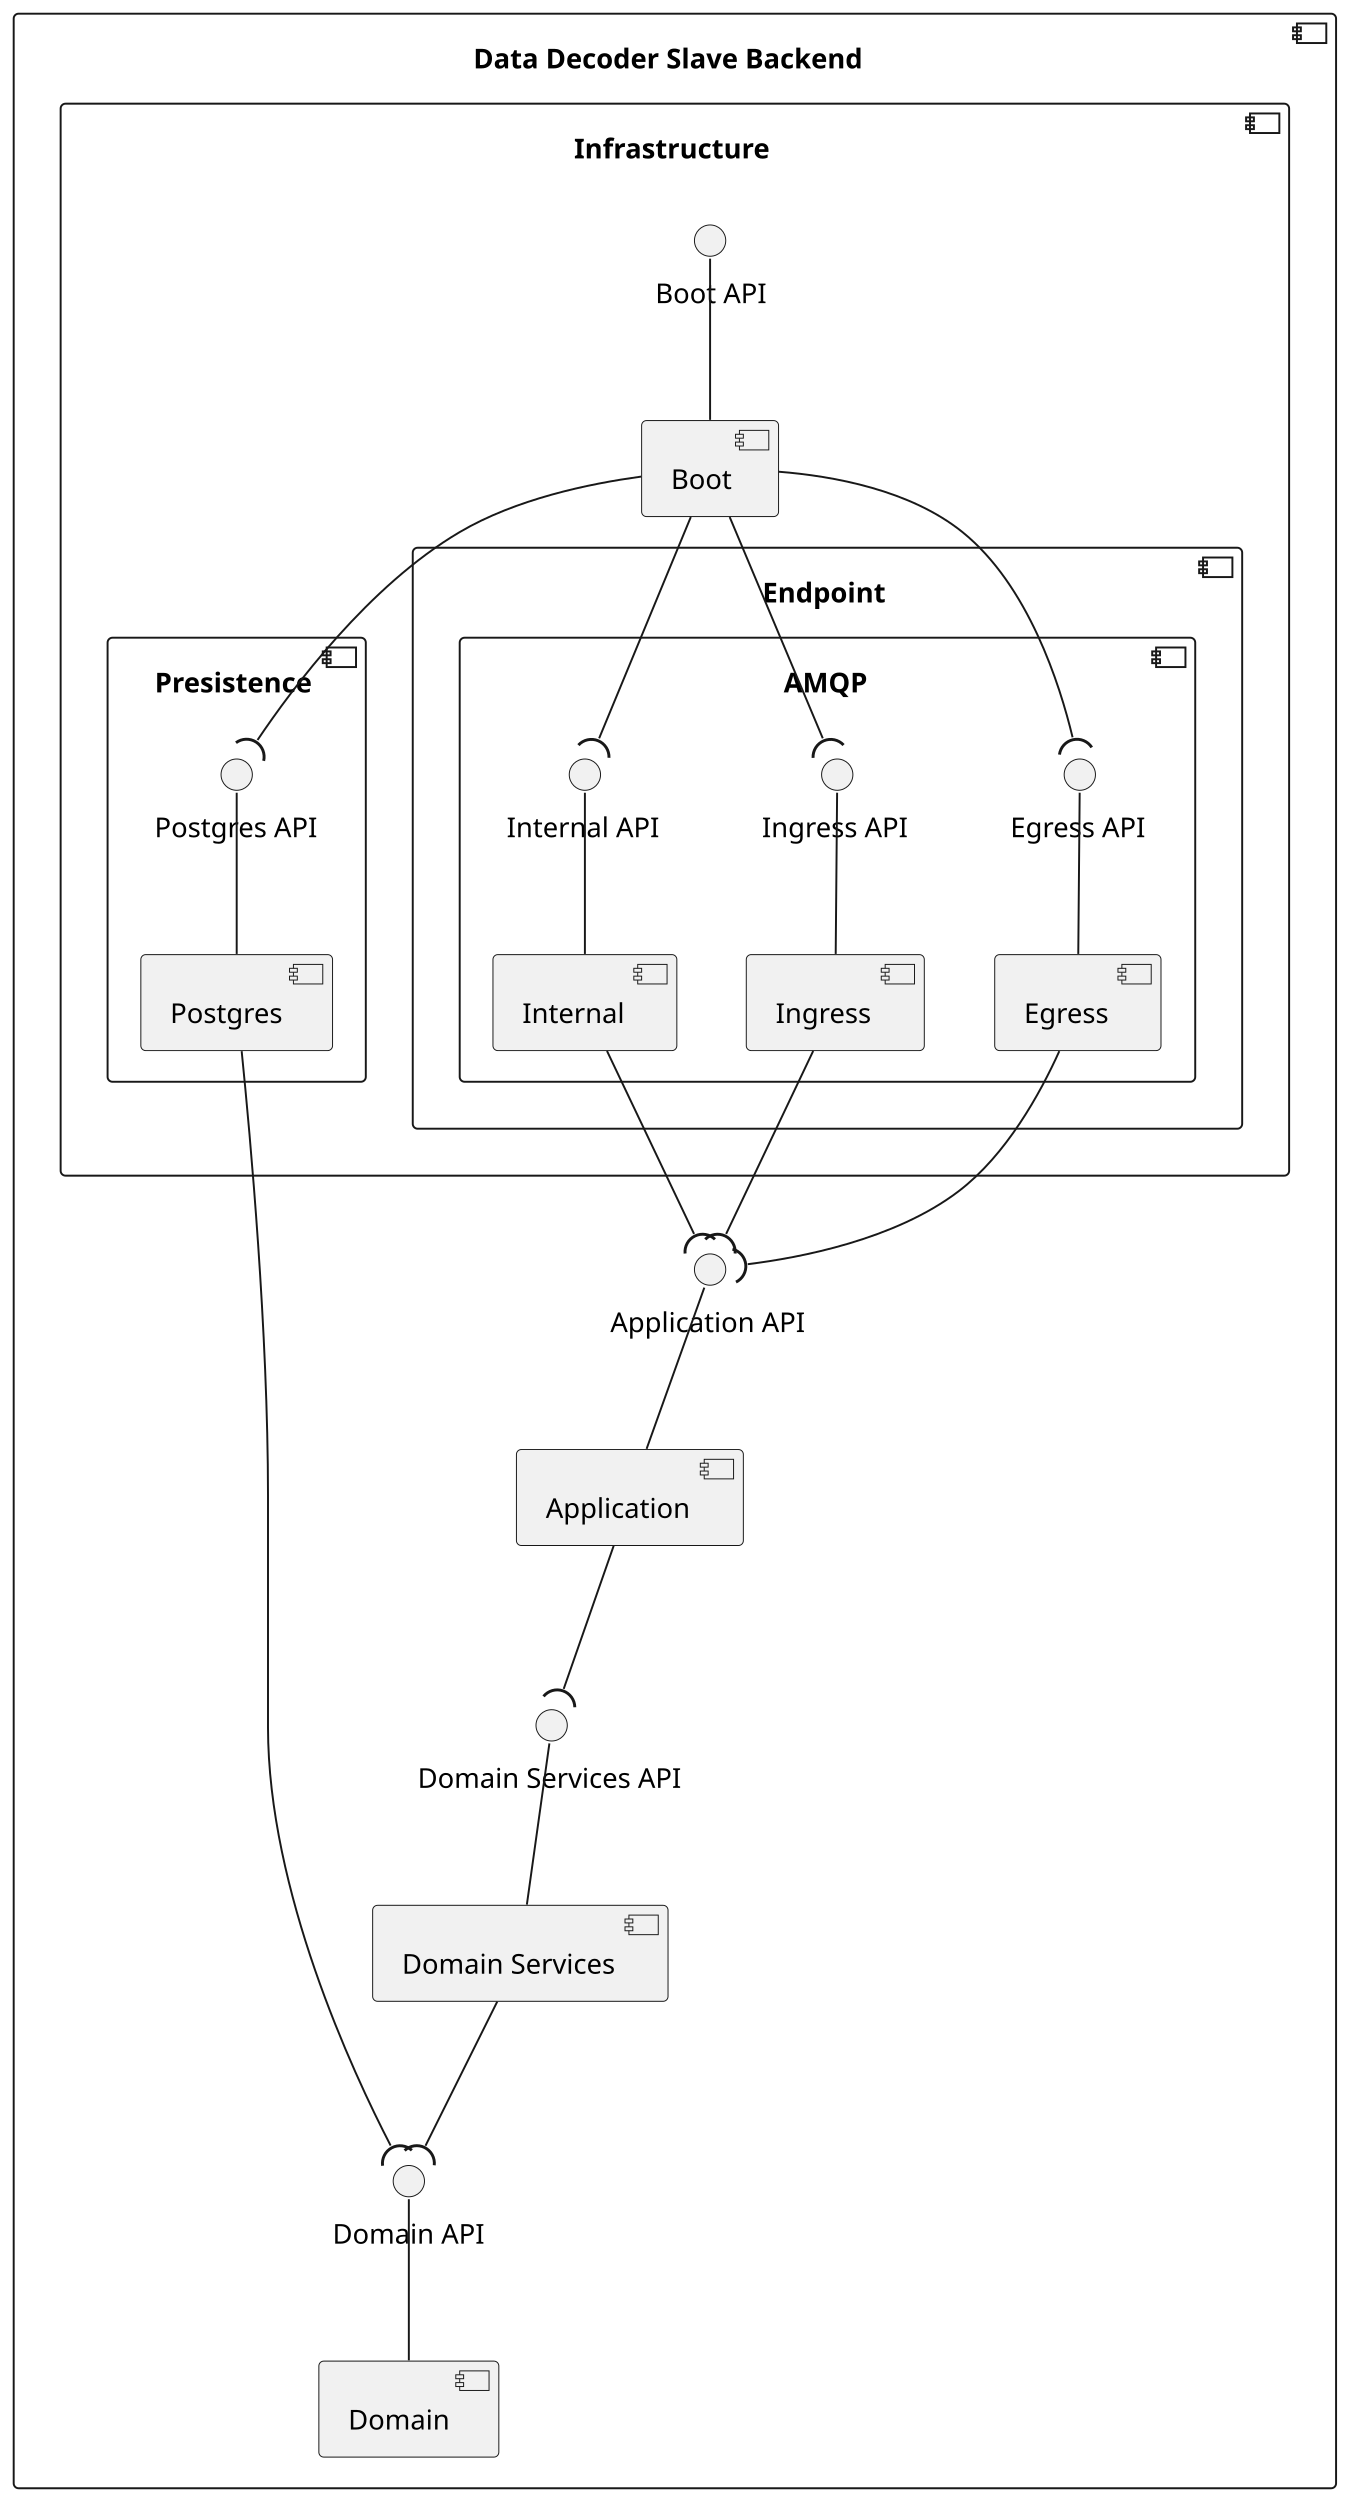
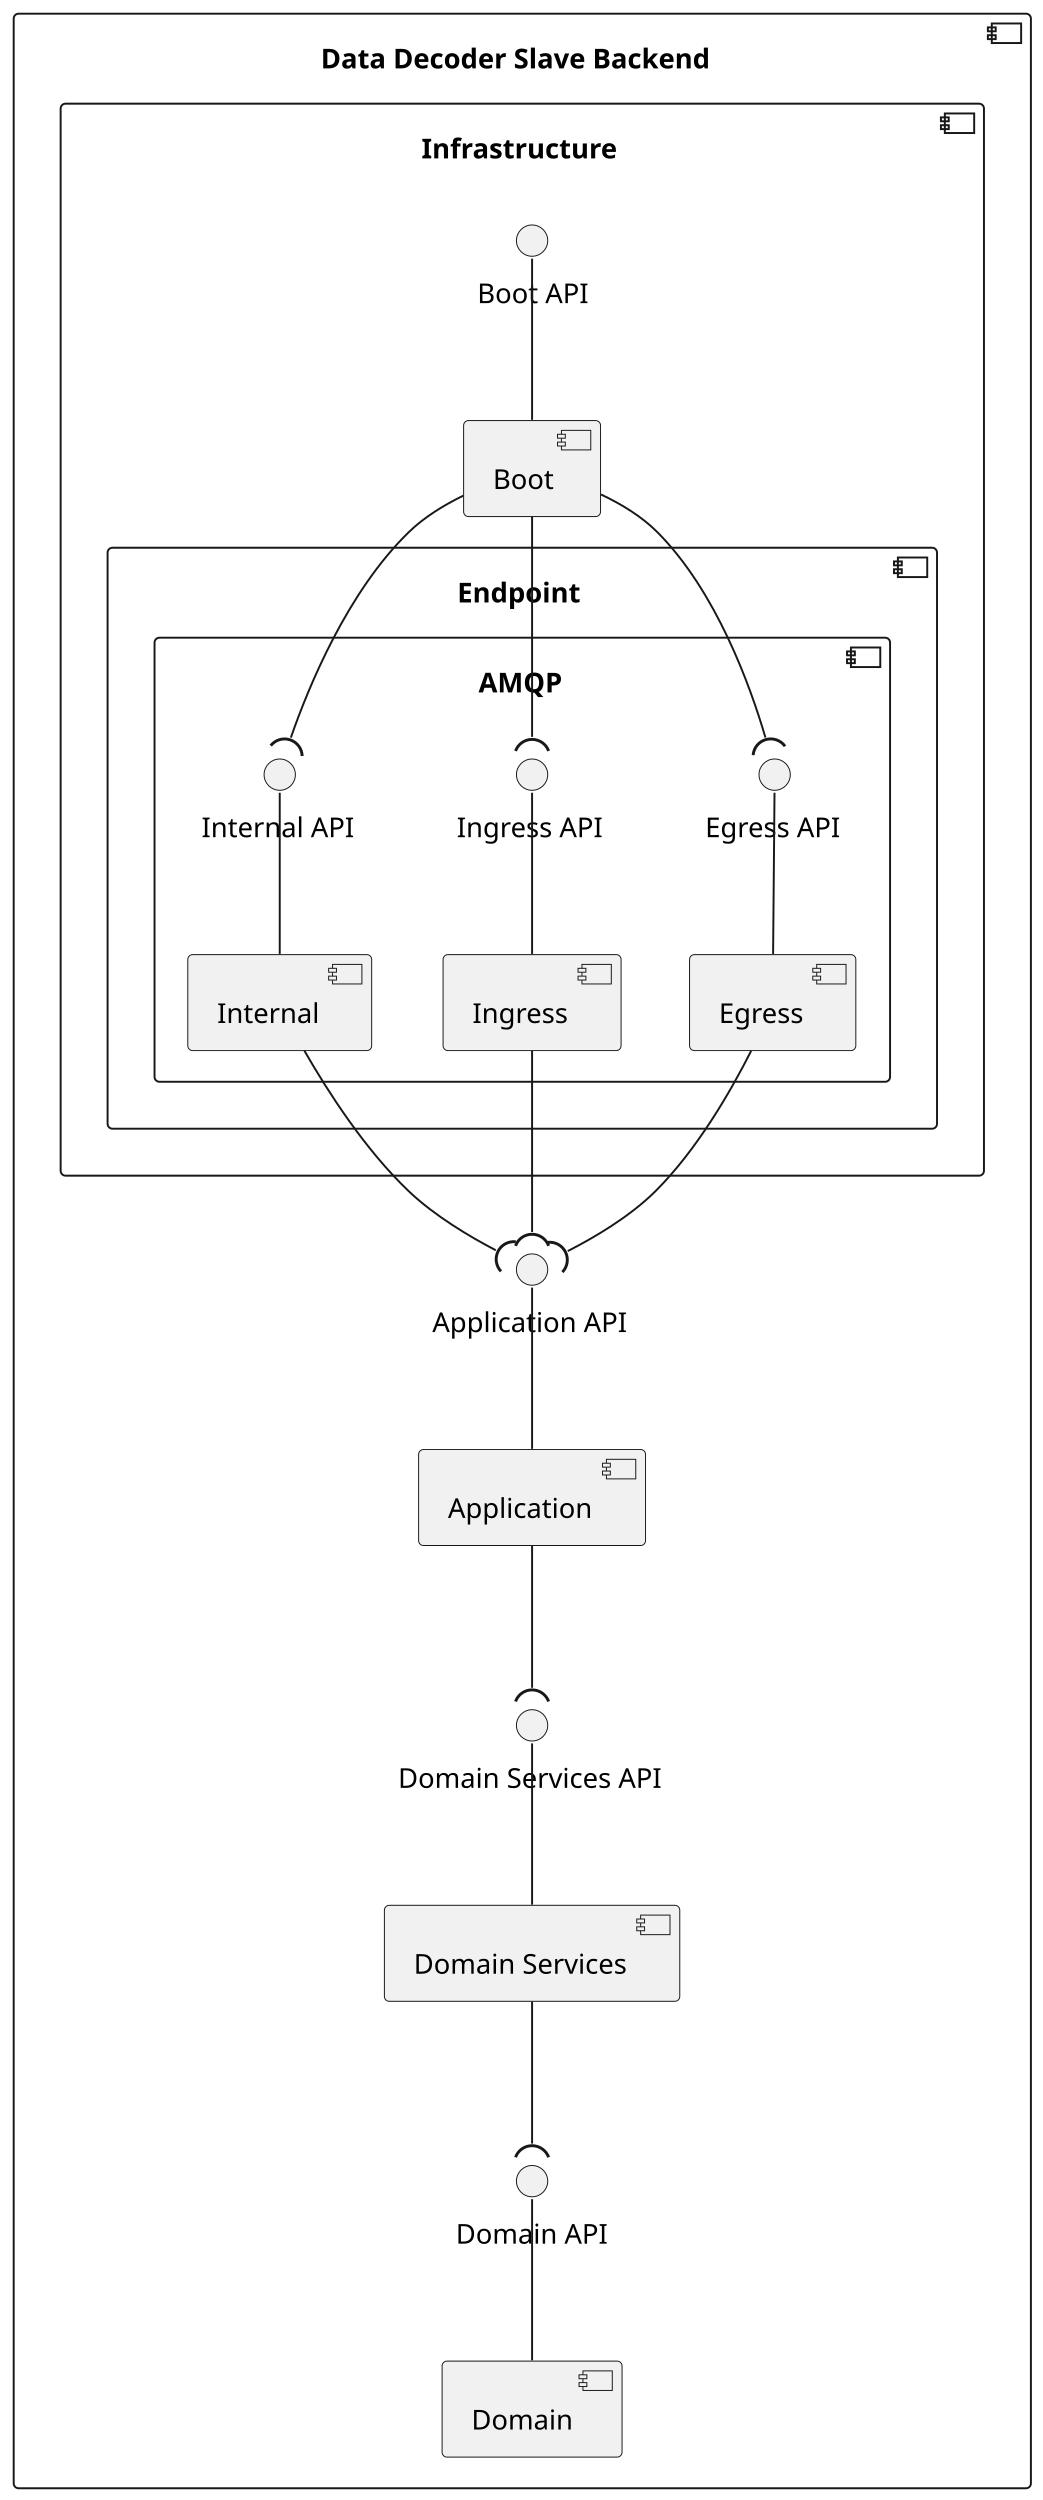
- <svg xmlns="http://www.w3.org/2000/svg" contentStyleType="text/css" height="1278px" preserveAspectRatio="none" style="width:689px;height:1278px;background:#FFFFFF;" version="1.1" viewBox="0 0 689 1278" width="689px" zoomAndPan="magnify">
+ <svg xmlns="http://www.w3.org/2000/svg" contentStyleType="text/css" height="1278px" preserveAspectRatio="none" style="width:533px;height:1278px;background:#FFFFFF;" version="1.1" viewBox="0 0 533 1278" width="533px" zoomAndPan="magnify">
  <defs />
  <g>
    <g id="cluster_Data Decoder Slave Backend">
-       <rect height="1265" rx="2.5" ry="2.5" style="stroke:#181818;stroke-width:1.0;fill:none;" width="676" x="7" y="7" />
-       <rect height="10" style="stroke:#181818;stroke-width:1.0;fill:none;" width="15" x="663" y="12" />
-       <rect height="2" style="stroke:#181818;stroke-width:1.0;fill:none;" width="4" x="661" y="14" />
-       <rect height="2" style="stroke:#181818;stroke-width:1.0;fill:none;" width="4" x="661" y="18" />
-       <text fill="#000000" font-family="sans-serif" font-size="14" font-weight="bold" lengthAdjust="spacing" textLength="206.062" x="241.969" y="34.966">Data Decoder Slave Backend</text>
+       <rect height="1265" rx="2.5" ry="2.5" style="stroke:#181818;stroke-width:1.0;fill:none;" width="520" x="7" y="7" />
+       <rect height="10" style="stroke:#181818;stroke-width:1.0;fill:none;" width="15" x="507" y="12" />
+       <rect height="2" style="stroke:#181818;stroke-width:1.0;fill:none;" width="4" x="505" y="14" />
+       <rect height="2" style="stroke:#181818;stroke-width:1.0;fill:none;" width="4" x="505" y="18" />
+       <text fill="#000000" font-family="sans-serif" font-size="14" font-weight="bold" lengthAdjust="spacing" textLength="206.062" x="163.969" y="34.966">Data Decoder Slave Backend</text>
    </g>
    <g id="cluster_INFRA">
-       <rect height="548" rx="2.5" ry="2.5" style="stroke:#181818;stroke-width:1.0;fill:none;" width="628" x="31" y="53" />
-       <rect height="10" style="stroke:#181818;stroke-width:1.0;fill:none;" width="15" x="639" y="58" />
-       <rect height="2" style="stroke:#181818;stroke-width:1.0;fill:none;" width="4" x="637" y="60" />
-       <rect height="2" style="stroke:#181818;stroke-width:1.0;fill:none;" width="4" x="637" y="64" />
-       <text fill="#000000" font-family="sans-serif" font-size="14" font-weight="bold" lengthAdjust="spacing" textLength="103.125" x="293.438" y="80.966">Infrastructure</text>
-     </g>
-     <g id="cluster_PERSIST">
-       <rect height="227" rx="2.5" ry="2.5" style="stroke:#181818;stroke-width:1.0;fill:none;" width="132" x="55" y="326" />
-       <rect height="10" style="stroke:#181818;stroke-width:1.0;fill:none;" width="15" x="167" y="331" />
-       <rect height="2" style="stroke:#181818;stroke-width:1.0;fill:none;" width="4" x="165" y="333" />
-       <rect height="2" style="stroke:#181818;stroke-width:1.0;fill:none;" width="4" x="165" y="337" />
-       <text fill="#000000" font-family="sans-serif" font-size="14" font-weight="bold" lengthAdjust="spacing" textLength="83.812" x="79.094" y="353.966">Presistence</text>
+       <rect height="548" rx="2.5" ry="2.5" style="stroke:#181818;stroke-width:1.0;fill:none;" width="472" x="31" y="53" />
+       <rect height="10" style="stroke:#181818;stroke-width:1.0;fill:none;" width="15" x="483" y="58" />
+       <rect height="2" style="stroke:#181818;stroke-width:1.0;fill:none;" width="4" x="481" y="60" />
+       <rect height="2" style="stroke:#181818;stroke-width:1.0;fill:none;" width="4" x="481" y="64" />
+       <text fill="#000000" font-family="sans-serif" font-size="14" font-weight="bold" lengthAdjust="spacing" textLength="103.125" x="215.438" y="80.966">Infrastructure</text>
    </g>
    <g id="cluster_ENDPOINT">
-       <rect height="297" rx="2.5" ry="2.5" style="stroke:#181818;stroke-width:1.0;fill:none;" width="424" x="211" y="280" />
-       <rect height="10" style="stroke:#181818;stroke-width:1.0;fill:none;" width="15" x="615" y="285" />
-       <rect height="2" style="stroke:#181818;stroke-width:1.0;fill:none;" width="4" x="613" y="287" />
-       <rect height="2" style="stroke:#181818;stroke-width:1.0;fill:none;" width="4" x="613" y="291" />
-       <text fill="#000000" font-family="sans-serif" font-size="14" font-weight="bold" lengthAdjust="spacing" textLength="66.5" x="389.75" y="307.966">Endpoint</text>
+       <rect height="297" rx="2.5" ry="2.5" style="stroke:#181818;stroke-width:1.0;fill:none;" width="424" x="55" y="280" />
+       <rect height="10" style="stroke:#181818;stroke-width:1.0;fill:none;" width="15" x="459" y="285" />
+       <rect height="2" style="stroke:#181818;stroke-width:1.0;fill:none;" width="4" x="457" y="287" />
+       <rect height="2" style="stroke:#181818;stroke-width:1.0;fill:none;" width="4" x="457" y="291" />
+       <text fill="#000000" font-family="sans-serif" font-size="14" font-weight="bold" lengthAdjust="spacing" textLength="66.5" x="233.75" y="307.966">Endpoint</text>
    </g>
    <g id="cluster_AMQP">
-       <rect height="227" rx="2.5" ry="2.5" style="stroke:#181818;stroke-width:1.0;fill:none;" width="376" x="235" y="326" />
-       <rect height="10" style="stroke:#181818;stroke-width:1.0;fill:none;" width="15" x="591" y="331" />
-       <rect height="2" style="stroke:#181818;stroke-width:1.0;fill:none;" width="4" x="589" y="333" />
-       <rect height="2" style="stroke:#181818;stroke-width:1.0;fill:none;" width="4" x="589" y="337" />
-       <text fill="#000000" font-family="sans-serif" font-size="14" font-weight="bold" lengthAdjust="spacing" textLength="44.75" x="400.625" y="353.966">AMQP</text>
+       <rect height="227" rx="2.5" ry="2.5" style="stroke:#181818;stroke-width:1.0;fill:none;" width="376" x="79" y="326" />
+       <rect height="10" style="stroke:#181818;stroke-width:1.0;fill:none;" width="15" x="435" y="331" />
+       <rect height="2" style="stroke:#181818;stroke-width:1.0;fill:none;" width="4" x="433" y="333" />
+       <rect height="2" style="stroke:#181818;stroke-width:1.0;fill:none;" width="4" x="433" y="337" />
+       <text fill="#000000" font-family="sans-serif" font-size="14" font-weight="bold" lengthAdjust="spacing" textLength="44.75" x="244.625" y="353.966">AMQP</text>
    </g>
    <g id="elem_APP">
-       <rect fill="#F1F1F1" height="49.068" rx="2.5" ry="2.5" style="stroke:#181818;stroke-width:0.5;" width="116" x="264" y="741" />
-       <rect fill="#F1F1F1" height="10" style="stroke:#181818;stroke-width:0.5;" width="15" x="360" y="746" />
-       <rect fill="#F1F1F1" height="2" style="stroke:#181818;stroke-width:0.5;" width="4" x="358" y="748" />
-       <rect fill="#F1F1F1" height="2" style="stroke:#181818;stroke-width:0.5;" width="4" x="358" y="752" />
-       <text fill="#000000" font-family="sans-serif" font-size="14" lengthAdjust="spacing" textLength="76" x="279" y="775.966">Application</text>
+       <rect fill="#F1F1F1" height="49.068" rx="2.5" ry="2.5" style="stroke:#181818;stroke-width:0.5;" width="116" x="214" y="741" />
+       <rect fill="#F1F1F1" height="10" style="stroke:#181818;stroke-width:0.5;" width="15" x="310" y="746" />
+       <rect fill="#F1F1F1" height="2" style="stroke:#181818;stroke-width:0.5;" width="4" x="308" y="748" />
+       <rect fill="#F1F1F1" height="2" style="stroke:#181818;stroke-width:0.5;" width="4" x="308" y="752" />
+       <text fill="#000000" font-family="sans-serif" font-size="14" lengthAdjust="spacing" textLength="76" x="229" y="775.966">Application</text>
    </g>
    <g id="elem_DOM">
-       <rect fill="#F1F1F1" height="49.068" rx="2.5" ry="2.5" style="stroke:#181818;stroke-width:0.5;" width="92" x="163" y="1207" />
-       <rect fill="#F1F1F1" height="10" style="stroke:#181818;stroke-width:0.5;" width="15" x="235" y="1212" />
-       <rect fill="#F1F1F1" height="2" style="stroke:#181818;stroke-width:0.5;" width="4" x="233" y="1214" />
-       <rect fill="#F1F1F1" height="2" style="stroke:#181818;stroke-width:0.5;" width="4" x="233" y="1218" />
-       <text fill="#000000" font-family="sans-serif" font-size="14" lengthAdjust="spacing" textLength="52" x="178" y="1241.966">Domain</text>
+       <rect fill="#F1F1F1" height="49.068" rx="2.5" ry="2.5" style="stroke:#181818;stroke-width:0.5;" width="92" x="226" y="1207" />
+       <rect fill="#F1F1F1" height="10" style="stroke:#181818;stroke-width:0.5;" width="15" x="298" y="1212" />
+       <rect fill="#F1F1F1" height="2" style="stroke:#181818;stroke-width:0.5;" width="4" x="296" y="1214" />
+       <rect fill="#F1F1F1" height="2" style="stroke:#181818;stroke-width:0.5;" width="4" x="296" y="1218" />
+       <text fill="#000000" font-family="sans-serif" font-size="14" lengthAdjust="spacing" textLength="52" x="241" y="1241.966">Domain</text>
    </g>
    <g id="elem_DOM_SERV">
-       <rect fill="#F1F1F1" height="49.068" rx="2.5" ry="2.5" style="stroke:#181818;stroke-width:0.5;" width="151" x="190.5" y="974" />
-       <rect fill="#F1F1F1" height="10" style="stroke:#181818;stroke-width:0.5;" width="15" x="321.5" y="979" />
-       <rect fill="#F1F1F1" height="2" style="stroke:#181818;stroke-width:0.5;" width="4" x="319.5" y="981" />
-       <rect fill="#F1F1F1" height="2" style="stroke:#181818;stroke-width:0.5;" width="4" x="319.5" y="985" />
-       <text fill="#000000" font-family="sans-serif" font-size="14" lengthAdjust="spacing" textLength="111" x="205.5" y="1008.966">Domain Services</text>
+       <rect fill="#F1F1F1" height="49.068" rx="2.5" ry="2.5" style="stroke:#181818;stroke-width:0.5;" width="151" x="196.5" y="974" />
+       <rect fill="#F1F1F1" height="10" style="stroke:#181818;stroke-width:0.5;" width="15" x="327.5" y="979" />
+       <rect fill="#F1F1F1" height="2" style="stroke:#181818;stroke-width:0.5;" width="4" x="325.5" y="981" />
+       <rect fill="#F1F1F1" height="2" style="stroke:#181818;stroke-width:0.5;" width="4" x="325.5" y="985" />
+       <text fill="#000000" font-family="sans-serif" font-size="14" lengthAdjust="spacing" textLength="111" x="211.5" y="1008.966">Domain Services</text>
    </g>
    <g id="elem_APP_API">
-       <ellipse cx="363" cy="649" fill="#F1F1F1" rx="8" ry="8" style="stroke:#181818;stroke-width:0.5;" />
-       <text fill="#000000" font-family="sans-serif" font-size="14" lengthAdjust="spacing" textLength="102" x="312" y="680.966">Application API</text>
+       <ellipse cx="272" cy="649" fill="#F1F1F1" rx="8" ry="8" style="stroke:#181818;stroke-width:0.5;" />
+       <text fill="#000000" font-family="sans-serif" font-size="14" lengthAdjust="spacing" textLength="102" x="221" y="680.966">Application API</text>
    </g>
    <g id="elem_DOM_API">
-       <ellipse cx="209" cy="1115" fill="#F1F1F1" rx="8" ry="8" style="stroke:#181818;stroke-width:0.5;" />
-       <text fill="#000000" font-family="sans-serif" font-size="14" lengthAdjust="spacing" textLength="78" x="170" y="1146.966">Domain API</text>
+       <ellipse cx="272" cy="1115" fill="#F1F1F1" rx="8" ry="8" style="stroke:#181818;stroke-width:0.5;" />
+       <text fill="#000000" font-family="sans-serif" font-size="14" lengthAdjust="spacing" textLength="78" x="233" y="1146.966">Domain API</text>
    </g>
    <g id="elem_DOM_SERV_API">
-       <ellipse cx="282" cy="882" fill="#F1F1F1" rx="8" ry="8" style="stroke:#181818;stroke-width:0.5;" />
-       <text fill="#000000" font-family="sans-serif" font-size="14" lengthAdjust="spacing" textLength="137" x="213.5" y="913.966">Domain Services API</text>
+       <ellipse cx="272" cy="882" fill="#F1F1F1" rx="8" ry="8" style="stroke:#181818;stroke-width:0.5;" />
+       <text fill="#000000" font-family="sans-serif" font-size="14" lengthAdjust="spacing" textLength="137" x="203.5" y="913.966">Domain Services API</text>
    </g>
    <g id="elem_BOOT">
-       <rect fill="#F1F1F1" height="49.068" rx="2.5" ry="2.5" style="stroke:#181818;stroke-width:0.5;" width="70" x="328" y="215" />
-       <rect fill="#F1F1F1" height="10" style="stroke:#181818;stroke-width:0.5;" width="15" x="378" y="220" />
-       <rect fill="#F1F1F1" height="2" style="stroke:#181818;stroke-width:0.5;" width="4" x="376" y="222" />
-       <rect fill="#F1F1F1" height="2" style="stroke:#181818;stroke-width:0.5;" width="4" x="376" y="226" />
-       <text fill="#000000" font-family="sans-serif" font-size="14" lengthAdjust="spacing" textLength="30" x="343" y="249.966">Boot</text>
+       <rect fill="#F1F1F1" height="49.068" rx="2.5" ry="2.5" style="stroke:#181818;stroke-width:0.5;" width="70" x="237" y="215" />
+       <rect fill="#F1F1F1" height="10" style="stroke:#181818;stroke-width:0.5;" width="15" x="287" y="220" />
+       <rect fill="#F1F1F1" height="2" style="stroke:#181818;stroke-width:0.5;" width="4" x="285" y="222" />
+       <rect fill="#F1F1F1" height="2" style="stroke:#181818;stroke-width:0.5;" width="4" x="285" y="226" />
+       <text fill="#000000" font-family="sans-serif" font-size="14" lengthAdjust="spacing" textLength="30" x="252" y="249.966">Boot</text>
    </g>
    <g id="elem_BOOT_API">
-       <ellipse cx="363" cy="123" fill="#F1F1F1" rx="8" ry="8" style="stroke:#181818;stroke-width:0.5;" />
-       <text fill="#000000" font-family="sans-serif" font-size="14" lengthAdjust="spacing" textLength="56" x="335" y="154.966">Boot API</text>
-     </g>
-     <g id="elem_POSTG">
-       <rect fill="#F1F1F1" height="49.068" rx="2.5" ry="2.5" style="stroke:#181818;stroke-width:0.5;" width="98" x="72" y="488" />
-       <rect fill="#F1F1F1" height="10" style="stroke:#181818;stroke-width:0.5;" width="15" x="150" y="493" />
-       <rect fill="#F1F1F1" height="2" style="stroke:#181818;stroke-width:0.5;" width="4" x="148" y="495" />
-       <rect fill="#F1F1F1" height="2" style="stroke:#181818;stroke-width:0.5;" width="4" x="148" y="499" />
-       <text fill="#000000" font-family="sans-serif" font-size="14" lengthAdjust="spacing" textLength="58" x="87" y="522.966">Postgres</text>
-     </g>
-     <g id="elem_POSTG_API">
-       <ellipse cx="121" cy="396" fill="#F1F1F1" rx="8" ry="8" style="stroke:#181818;stroke-width:0.5;" />
-       <text fill="#000000" font-family="sans-serif" font-size="14" lengthAdjust="spacing" textLength="84" x="79" y="427.966">Postgres API</text>
+       <ellipse cx="272" cy="123" fill="#F1F1F1" rx="8" ry="8" style="stroke:#181818;stroke-width:0.5;" />
+       <text fill="#000000" font-family="sans-serif" font-size="14" lengthAdjust="spacing" textLength="56" x="244" y="154.966">Boot API</text>
    </g>
    <g id="elem_EGRESS">
-       <rect fill="#F1F1F1" height="49.068" rx="2.5" ry="2.5" style="stroke:#181818;stroke-width:0.5;" width="85" x="508.5" y="488" />
-       <rect fill="#F1F1F1" height="10" style="stroke:#181818;stroke-width:0.5;" width="15" x="573.5" y="493" />
-       <rect fill="#F1F1F1" height="2" style="stroke:#181818;stroke-width:0.5;" width="4" x="571.5" y="495" />
-       <rect fill="#F1F1F1" height="2" style="stroke:#181818;stroke-width:0.5;" width="4" x="571.5" y="499" />
-       <text fill="#000000" font-family="sans-serif" font-size="14" lengthAdjust="spacing" textLength="45" x="523.5" y="522.966">Egress</text>
+       <rect fill="#F1F1F1" height="49.068" rx="2.5" ry="2.5" style="stroke:#181818;stroke-width:0.5;" width="85" x="352.5" y="488" />
+       <rect fill="#F1F1F1" height="10" style="stroke:#181818;stroke-width:0.5;" width="15" x="417.5" y="493" />
+       <rect fill="#F1F1F1" height="2" style="stroke:#181818;stroke-width:0.5;" width="4" x="415.5" y="495" />
+       <rect fill="#F1F1F1" height="2" style="stroke:#181818;stroke-width:0.5;" width="4" x="415.5" y="499" />
+       <text fill="#000000" font-family="sans-serif" font-size="14" lengthAdjust="spacing" textLength="45" x="367.5" y="522.966">Egress</text>
    </g>
    <g id="elem_INGRESS">
-       <rect fill="#F1F1F1" height="49.068" rx="2.5" ry="2.5" style="stroke:#181818;stroke-width:0.5;" width="91" x="381.5" y="488" />
-       <rect fill="#F1F1F1" height="10" style="stroke:#181818;stroke-width:0.5;" width="15" x="452.5" y="493" />
-       <rect fill="#F1F1F1" height="2" style="stroke:#181818;stroke-width:0.5;" width="4" x="450.5" y="495" />
-       <rect fill="#F1F1F1" height="2" style="stroke:#181818;stroke-width:0.5;" width="4" x="450.5" y="499" />
-       <text fill="#000000" font-family="sans-serif" font-size="14" lengthAdjust="spacing" textLength="51" x="396.5" y="522.966">Ingress</text>
+       <rect fill="#F1F1F1" height="49.068" rx="2.5" ry="2.5" style="stroke:#181818;stroke-width:0.5;" width="91" x="226.5" y="488" />
+       <rect fill="#F1F1F1" height="10" style="stroke:#181818;stroke-width:0.5;" width="15" x="297.5" y="493" />
+       <rect fill="#F1F1F1" height="2" style="stroke:#181818;stroke-width:0.5;" width="4" x="295.5" y="495" />
+       <rect fill="#F1F1F1" height="2" style="stroke:#181818;stroke-width:0.5;" width="4" x="295.5" y="499" />
+       <text fill="#000000" font-family="sans-serif" font-size="14" lengthAdjust="spacing" textLength="51" x="241.5" y="522.966">Ingress</text>
    </g>
    <g id="elem_INTERNAL">
-       <rect fill="#F1F1F1" height="49.068" rx="2.5" ry="2.5" style="stroke:#181818;stroke-width:0.5;" width="94" x="252" y="488" />
-       <rect fill="#F1F1F1" height="10" style="stroke:#181818;stroke-width:0.5;" width="15" x="326" y="493" />
-       <rect fill="#F1F1F1" height="2" style="stroke:#181818;stroke-width:0.5;" width="4" x="324" y="495" />
-       <rect fill="#F1F1F1" height="2" style="stroke:#181818;stroke-width:0.5;" width="4" x="324" y="499" />
-       <text fill="#000000" font-family="sans-serif" font-size="14" lengthAdjust="spacing" textLength="54" x="267" y="522.966">Internal</text>
+       <rect fill="#F1F1F1" height="49.068" rx="2.5" ry="2.5" style="stroke:#181818;stroke-width:0.5;" width="94" x="96" y="488" />
+       <rect fill="#F1F1F1" height="10" style="stroke:#181818;stroke-width:0.5;" width="15" x="170" y="493" />
+       <rect fill="#F1F1F1" height="2" style="stroke:#181818;stroke-width:0.5;" width="4" x="168" y="495" />
+       <rect fill="#F1F1F1" height="2" style="stroke:#181818;stroke-width:0.5;" width="4" x="168" y="499" />
+       <text fill="#000000" font-family="sans-serif" font-size="14" lengthAdjust="spacing" textLength="54" x="111" y="522.966">Internal</text>
    </g>
    <g id="elem_EGRESS_API">
-       <ellipse cx="552" cy="396" fill="#F1F1F1" rx="8" ry="8" style="stroke:#181818;stroke-width:0.5;" />
-       <text fill="#000000" font-family="sans-serif" font-size="14" lengthAdjust="spacing" textLength="71" x="516.5" y="427.966">Egress API</text>
+       <ellipse cx="396" cy="396" fill="#F1F1F1" rx="8" ry="8" style="stroke:#181818;stroke-width:0.5;" />
+       <text fill="#000000" font-family="sans-serif" font-size="14" lengthAdjust="spacing" textLength="71" x="360.5" y="427.966">Egress API</text>
    </g>
    <g id="elem_INGRESS_API">
-       <ellipse cx="428" cy="396" fill="#F1F1F1" rx="8" ry="8" style="stroke:#181818;stroke-width:0.5;" />
-       <text fill="#000000" font-family="sans-serif" font-size="14" lengthAdjust="spacing" textLength="77" x="389.5" y="427.966">Ingress API</text>
+       <ellipse cx="272" cy="396" fill="#F1F1F1" rx="8" ry="8" style="stroke:#181818;stroke-width:0.5;" />
+       <text fill="#000000" font-family="sans-serif" font-size="14" lengthAdjust="spacing" textLength="77" x="233.5" y="427.966">Ingress API</text>
    </g>
    <g id="elem_INTERNAL_API">
-       <ellipse cx="299" cy="396" fill="#F1F1F1" rx="8" ry="8" style="stroke:#181818;stroke-width:0.5;" />
-       <text fill="#000000" font-family="sans-serif" font-size="14" lengthAdjust="spacing" textLength="80" x="259" y="427.966">Internal API</text>
+       <ellipse cx="143" cy="396" fill="#F1F1F1" rx="8" ry="8" style="stroke:#181818;stroke-width:0.5;" />
+       <text fill="#000000" font-family="sans-serif" font-size="14" lengthAdjust="spacing" textLength="80" x="103" y="427.966">Internal API</text>
    </g>
    <g id="link_DOM_API_DOM">
-       <path d="M209,1124.23 C209,1141.26 209,1180.89 209,1206.65 " fill="none" id="DOM_API-DOM" style="stroke:#181818;stroke-width:1.0;" />
+       <path d="M272,1124.23 C272,1141.26 272,1180.89 272,1206.65 " fill="none" id="DOM_API-DOM" style="stroke:#181818;stroke-width:1.0;" />
    </g>
    <g id="link_DOM_SERV_API_DOM_SERV">
-       <path d="M280.85,891.23 C278.47,908.26 272.93,947.89 269.33,973.65 " fill="none" id="DOM_SERV_API-DOM_SERV" style="stroke:#181818;stroke-width:1.0;" />
+       <path d="M272,891.23 C272,908.26 272,947.89 272,973.65 " fill="none" id="DOM_SERV_API-DOM_SERV" style="stroke:#181818;stroke-width:1.0;" />
    </g>
    <g id="link_EGRESS_API_EGRESS">
-       <path d="M551.93,405.23 C551.78,422.26 551.43,461.89 551.21,487.65 " fill="none" id="EGRESS_API-EGRESS" style="stroke:#181818;stroke-width:1.0;" />
+       <path d="M395.93,405.23 C395.78,422.26 395.43,461.89 395.21,487.65 " fill="none" id="EGRESS_API-EGRESS" style="stroke:#181818;stroke-width:1.0;" />
    </g>
    <g id="link_INGRESS_API_INGRESS">
-       <path d="M427.93,405.23 C427.78,422.26 427.43,461.89 427.21,487.65 " fill="none" id="INGRESS_API-INGRESS" style="stroke:#181818;stroke-width:1.0;" />
+       <path d="M272,405.23 C272,422.26 272,461.89 272,487.65 " fill="none" id="INGRESS_API-INGRESS" style="stroke:#181818;stroke-width:1.0;" />
    </g>
    <g id="link_INTERNAL_API_INTERNAL">
-       <path d="M299,405.23 C299,422.26 299,461.89 299,487.65 " fill="none" id="INTERNAL_API-INTERNAL" style="stroke:#181818;stroke-width:1.0;" />
-     </g>
-     <g id="link_POSTG_API_POSTG">
-       <path d="M121,405.23 C121,422.26 121,461.89 121,487.65 " fill="none" id="POSTG_API-POSTG" style="stroke:#181818;stroke-width:1.0;" />
+       <path d="M143,405.23 C143,422.26 143,461.89 143,487.65 " fill="none" id="INTERNAL_API-INTERNAL" style="stroke:#181818;stroke-width:1.0;" />
    </g>
    <g id="link_APP_API_APP">
-       <path d="M360.05,658.23 C353.96,675.26 339.77,714.89 330.54,740.65 " fill="none" id="APP_API-APP" style="stroke:#181818;stroke-width:1.0;" />
+       <path d="M272,658.23 C272,675.26 272,714.89 272,740.65 " fill="none" id="APP_API-APP" style="stroke:#181818;stroke-width:1.0;" />
    </g>
    <g id="link_BOOT_API_BOOT">
-       <path d="M363,132.23 C363,149.26 363,188.89 363,214.65 " fill="none" id="BOOT_API-BOOT" style="stroke:#181818;stroke-width:1.0;" />
+       <path d="M272,132.23 C272,149.26 272,188.89 272,214.65 " fill="none" id="BOOT_API-BOOT" style="stroke:#181818;stroke-width:1.0;" />
    </g>
    <g id="link_EGRESS_APP_API">
-       <path d="M541.53,537.33 C531.74,559.02 514.43,590.42 490,609 C457.39,633.8 408.89,642.96 382.25,646.25 " fill="none" id="EGRESS-to-APP_API" style="stroke:#181818;stroke-width:1.0;" />
-       <path d="M376.247,655.399 A9,9 0 0 0 374.434 638.582" fill="none" style="stroke:#181818;stroke-width:1.5;" />
+       <path d="M384,537.19 C373.53,557.9 356.25,587.89 335,609 C321.91,622 303.71,632.68 290.24,639.55 " fill="none" id="EGRESS-to-APP_API" style="stroke:#181818;stroke-width:1.0;" />
+       <path d="M287.496,650.29 A9,9 0 0 0 280.077 635.09" fill="none" style="stroke:#181818;stroke-width:1.5;" />
    </g>
    <g id="link_INGRESS_APP_API">
-       <path d="M415.71,537.24 C402.95,564.04 382.51,607 371.2,630.78 " fill="none" id="INGRESS-to-APP_API" style="stroke:#181818;stroke-width:1.0;" />
-       <path d="M375.79,640.802 A9,9 0 0 0 360.514 633.538" fill="none" style="stroke:#181818;stroke-width:1.5;" />
+       <path d="M272,537.24 C272,563.68 272,605.85 272,629.81 " fill="none" id="INGRESS-to-APP_API" style="stroke:#181818;stroke-width:1.0;" />
+       <path d="M280.457,636.872 A9,9 0 0 0 263.543 636.872" fill="none" style="stroke:#181818;stroke-width:1.5;" />
    </g>
    <g id="link_INTERNAL_APP_API">
-       <path d="M310.29,537.24 C323.05,564.04 343.49,607 354.8,630.78 " fill="none" id="INTERNAL-to-APP_API" style="stroke:#181818;stroke-width:1.0;" />
-       <path d="M365.486,633.538 A9,9 0 0 0 350.21 640.802" fill="none" style="stroke:#181818;stroke-width:1.5;" />
-     </g>
-     <g id="link_POSTG_DOM_API">
-       <path d="M123.54,537.35 C128.05,581.91 137,680.88 137,764.5 C137,764.5 137,764.5 137,883 C137,966.32 180.22,1059.2 199.69,1096.81 " fill="none" id="POSTG-to-DOM_API" style="stroke:#181818;stroke-width:1.0;" />
-       <path d="M210.54,1099.228 A9,9 0 0 0 195.584 1107.129" fill="none" style="stroke:#181818;stroke-width:1.5;" />
+       <path d="M155.6,537.12 C167.44,557.79 186.65,587.75 209,609 C222.22,621.57 240.13,632.19 253.48,639.15 " fill="none" id="INTERNAL-to-APP_API" style="stroke:#181818;stroke-width:1.0;" />
+       <path d="M263.68,634.8 A9,9 0 0 0 256.097 649.919" fill="none" style="stroke:#181818;stroke-width:1.5;" />
    </g>
    <g id="link_APP_DOM_SERV_API">
-       <path d="M313.71,790.22 C306.1,812 295.01,843.77 288.16,863.37 " fill="none" id="APP-to-DOM_SERV_API" style="stroke:#181818;stroke-width:1.0;" />
-       <path d="M293.839,872.742 A9,9 0 0 0 277.864 867.183" fill="none" style="stroke:#181818;stroke-width:1.5;" />
+       <path d="M272,790.22 C272,811.8 272,843.18 272,862.82 " fill="none" id="APP-to-DOM_SERV_API" style="stroke:#181818;stroke-width:1.0;" />
+       <path d="M280.457,869.792 A9,9 0 0 0 263.543 869.792" fill="none" style="stroke:#181818;stroke-width:1.5;" />
    </g>
    <g id="link_DOM_SERV_DOM_API">
-       <path d="M254.19,1023.22 C243.25,1045.2 227.24,1077.36 217.51,1096.91 " fill="none" id="DOM_SERV-to-DOM_API" style="stroke:#181818;stroke-width:1.0;" />
-       <path d="M221.993,1106.882 A9,9 0 0 0 206.85 1099.347" fill="none" style="stroke:#181818;stroke-width:1.5;" />
+       <path d="M272,1023.22 C272,1044.8 272,1076.18 272,1095.82 " fill="none" id="DOM_SERV-to-DOM_API" style="stroke:#181818;stroke-width:1.0;" />
+       <path d="M280.457,1102.792 A9,9 0 0 0 263.543 1102.792" fill="none" style="stroke:#181818;stroke-width:1.5;" />
    </g>
    <g id="link_BOOT_INTERNAL_API">
-       <path d="M353.14,264.3 C340.2,295.54 317.79,349.64 306.28,377.42 " fill="none" id="BOOT-to-INTERNAL_API" style="stroke:#181818;stroke-width:1.0;" />
-       <path d="M311.311,387.377 A9,9 0 0 0 295.688 380.896" fill="none" style="stroke:#181818;stroke-width:1.5;" />
-     </g>
-     <g id="link_BOOT_POSTG_API">
-       <path d="M327.8,243.63 C300.86,247.29 263.59,255.16 235,272 C188.53,299.37 149.62,351.54 131.66,378.28 " fill="none" id="BOOT-to-POSTG_API" style="stroke:#181818;stroke-width:1.0;" />
-       <path d="M134.781,388.951 A9,9 0 0 0 120.633 379.68" fill="none" style="stroke:#181818;stroke-width:1.5;" />
+       <path d="M236.84,253.38 C227.02,258.16 216.89,264.33 209,272 C177.67,302.44 157.74,350.99 148.69,377.06 " fill="none" id="BOOT-to-INTERNAL_API" style="stroke:#181818;stroke-width:1.0;" />
+       <path d="M154.466,386.486 A9,9 0 0 0 138.415 381.152" fill="none" style="stroke:#181818;stroke-width:1.5;" />
    </g>
    <g id="link_BOOT_EGRESS_API">
-       <path d="M398.04,241.14 C426.2,243.36 465.34,250.52 492,272 C525.67,299.13 541.79,349.85 548.3,376.91 " fill="none" id="BOOT-to-EGRESS_API" style="stroke:#181818;stroke-width:1.0;" />
-       <path d="M558.107,382.078 A9,9 0 0 0 541.596 385.752" fill="none" style="stroke:#181818;stroke-width:1.5;" />
+       <path d="M307.24,252.78 C317.43,257.59 327.96,263.93 336,272 C366.23,302.34 383.64,350.93 391.29,377.03 " fill="none" id="BOOT-to-EGRESS_API" style="stroke:#181818;stroke-width:1.0;" />
+       <path d="M401.301,381.486 A9,9 0 0 0 385.007 386.024" fill="none" style="stroke:#181818;stroke-width:1.5;" />
    </g>
    <g id="link_BOOT_INGRESS_API">
-       <path d="M373.01,264.3 C386.15,295.54 408.92,349.64 420.6,377.42 " fill="none" id="BOOT-to-INGRESS_API" style="stroke:#181818;stroke-width:1.0;" />
-       <path d="M431.227,380.858 A9,9 0 0 0 415.641 387.43" fill="none" style="stroke:#181818;stroke-width:1.5;" />
+       <path d="M272,264.3 C272,295.26 272,348.68 272,376.68 " fill="none" id="BOOT-to-INGRESS_API" style="stroke:#181818;stroke-width:1.0;" />
+       <path d="M280.457,383.902 A9,9 0 0 0 263.543 383.902" fill="none" style="stroke:#181818;stroke-width:1.5;" />
    </g>
  </g>
</svg>
